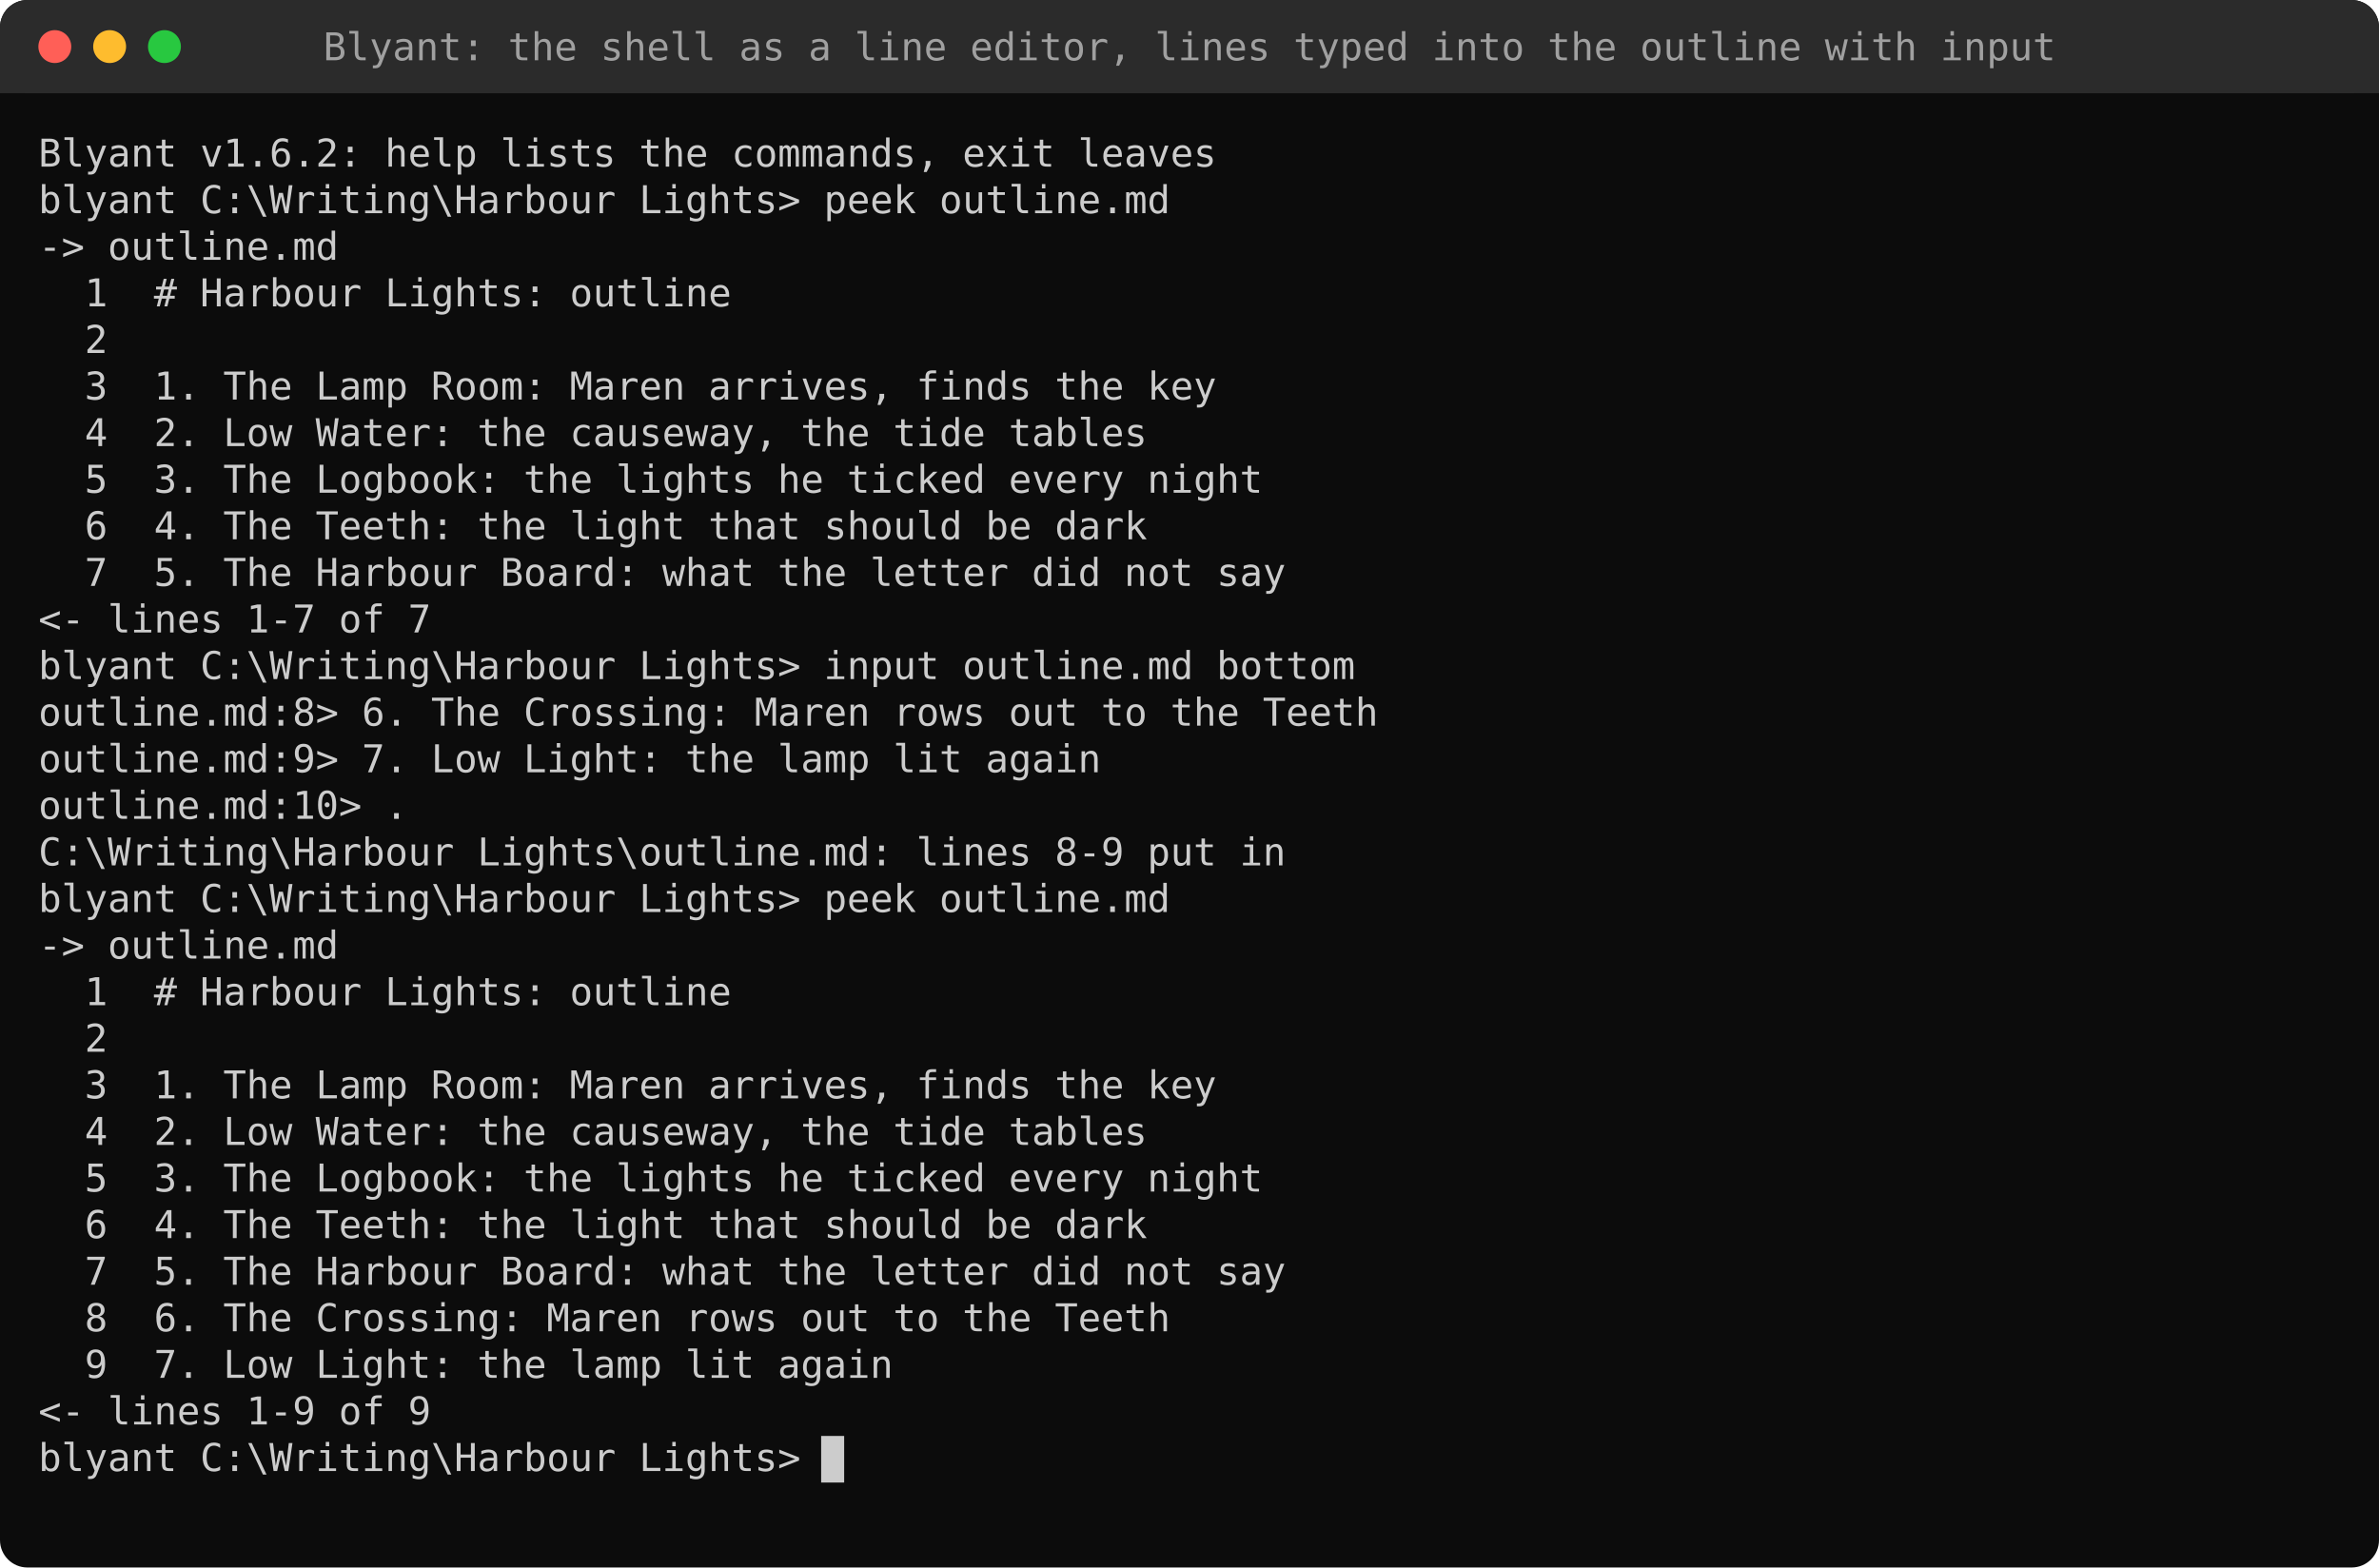
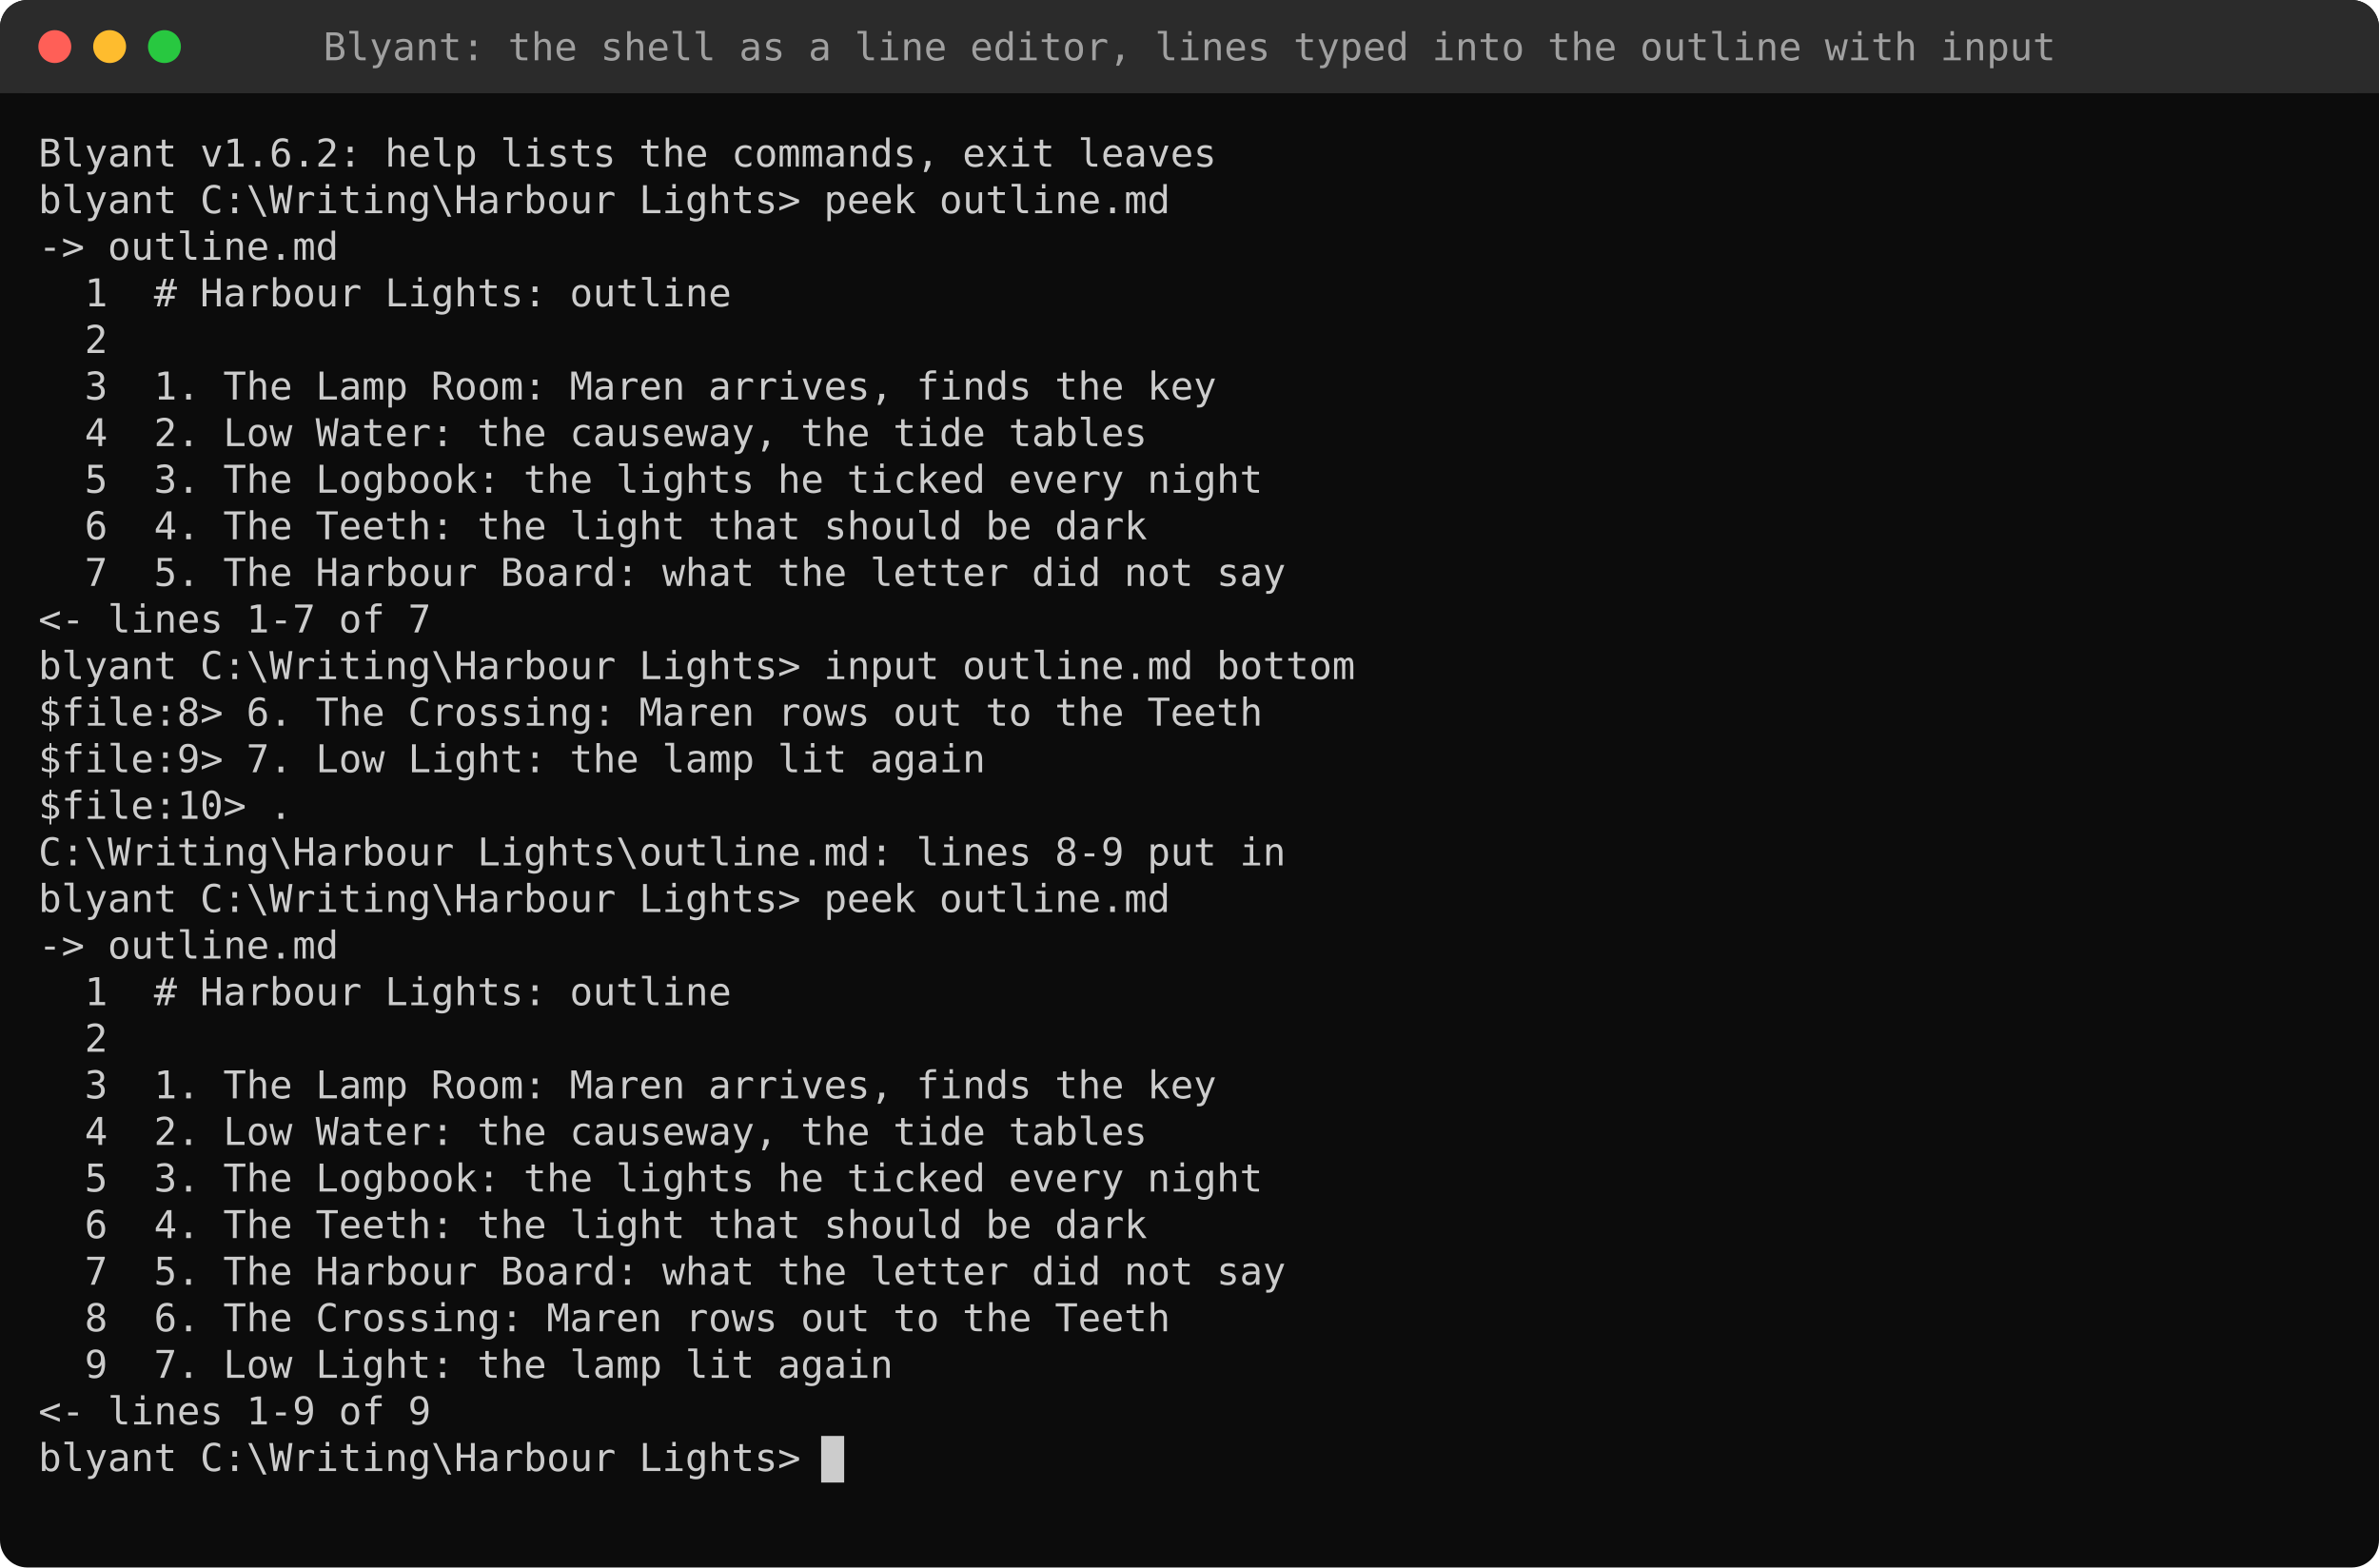
<svg xmlns="http://www.w3.org/2000/svg" width="868" height="572" viewBox="0 0 868 572">
  <style>text{font-family:"Cascadia Mono","Cascadia Code",Consolas,"DejaVu Sans Mono",Menlo,monospace;font-size:14px;white-space:pre}</style>
  <rect width="100%" height="100%" rx="10" fill="#0C0C0C" />
  <rect width="100%" height="34" rx="10" fill="#2B2B2B" />
  <rect y="24" width="100%" height="10" fill="#2B2B2B" />
  <circle cx="20" cy="17" r="6" fill="#FF5F57" />
  <circle cx="40" cy="17" r="6" fill="#FEBC2E" />
  <circle cx="60" cy="17" r="6" fill="#28C840" />
  <text x="434.0" y="22" fill="#A0A0A0" text-anchor="middle">Blyant: the shell as a line editor, lines typed into the outline with input</text>
  <text x="14.0" y="60.8" fill="#CCCCCC" textLength="428.4" lengthAdjust="spacingAndGlyphs" xml:space="preserve">Blyant v1.6.2: help lists the commands, exit leaves</text>
  <text x="14.0" y="77.8" fill="#CCCCCC" textLength="411.6" lengthAdjust="spacingAndGlyphs" xml:space="preserve">blyant C:\Writing\Harbour Lights&gt; peek outline.md</text>
  <text x="14.0" y="94.8" fill="#CCCCCC" textLength="109.2" lengthAdjust="spacingAndGlyphs" xml:space="preserve">-&gt; outline.md</text>
  <text x="14.0" y="111.8" fill="#CCCCCC" textLength="252.0" lengthAdjust="spacingAndGlyphs" xml:space="preserve">  1  # Harbour Lights: outline</text>
  <text x="14.0" y="128.8" fill="#CCCCCC" textLength="25.2" lengthAdjust="spacingAndGlyphs" xml:space="preserve">  2</text>
  <text x="14.0" y="145.8" fill="#CCCCCC" textLength="428.4" lengthAdjust="spacingAndGlyphs" xml:space="preserve">  3  1. The Lamp Room: Maren arrives, finds the key</text>
  <text x="14.0" y="162.8" fill="#CCCCCC" textLength="403.2" lengthAdjust="spacingAndGlyphs" xml:space="preserve">  4  2. Low Water: the causeway, the tide tables</text>
  <text x="14.0" y="179.8" fill="#CCCCCC" textLength="445.2" lengthAdjust="spacingAndGlyphs" xml:space="preserve">  5  3. The Logbook: the lights he ticked every night</text>
  <text x="14.0" y="196.8" fill="#CCCCCC" textLength="403.2" lengthAdjust="spacingAndGlyphs" xml:space="preserve">  6  4. The Teeth: the light that should be dark</text>
  <text x="14.0" y="213.8" fill="#CCCCCC" textLength="453.6" lengthAdjust="spacingAndGlyphs" xml:space="preserve">  7  5. The Harbour Board: what the letter did not say</text>
  <text x="14.0" y="230.8" fill="#CCCCCC" textLength="142.8" lengthAdjust="spacingAndGlyphs" xml:space="preserve">&lt;- lines 1-7 of 7</text>
  <text x="14.0" y="247.8" fill="#CCCCCC" textLength="478.8" lengthAdjust="spacingAndGlyphs" xml:space="preserve">blyant C:\Writing\Harbour Lights&gt; input outline.md bottom</text>
-   <text x="14.0" y="264.8" fill="#CCCCCC" textLength="487.2" lengthAdjust="spacingAndGlyphs" xml:space="preserve">outline.md:8&gt; 6. The Crossing: Maren rows out to the Teeth</text>
-   <text x="14.0" y="281.8" fill="#CCCCCC" textLength="386.4" lengthAdjust="spacingAndGlyphs" xml:space="preserve">outline.md:9&gt; 7. Low Light: the lamp lit again</text>
-   <text x="14.0" y="298.8" fill="#CCCCCC" textLength="134.4" lengthAdjust="spacingAndGlyphs" xml:space="preserve">outline.md:10&gt; .</text>
+   <text x="14.0" y="264.8" fill="#CCCCCC" textLength="445.2" lengthAdjust="spacingAndGlyphs" xml:space="preserve">$file:8&gt; 6. The Crossing: Maren rows out to the Teeth</text>
+   <text x="14.0" y="281.8" fill="#CCCCCC" textLength="344.4" lengthAdjust="spacingAndGlyphs" xml:space="preserve">$file:9&gt; 7. Low Light: the lamp lit again</text>
+   <text x="14.0" y="298.8" fill="#CCCCCC" textLength="92.4" lengthAdjust="spacingAndGlyphs" xml:space="preserve">$file:10&gt; .</text>
  <text x="14.0" y="315.8" fill="#CCCCCC" textLength="453.6" lengthAdjust="spacingAndGlyphs" xml:space="preserve">C:\Writing\Harbour Lights\outline.md: lines 8-9 put in</text>
  <text x="14.0" y="332.8" fill="#CCCCCC" textLength="411.6" lengthAdjust="spacingAndGlyphs" xml:space="preserve">blyant C:\Writing\Harbour Lights&gt; peek outline.md</text>
  <text x="14.0" y="349.8" fill="#CCCCCC" textLength="109.2" lengthAdjust="spacingAndGlyphs" xml:space="preserve">-&gt; outline.md</text>
  <text x="14.0" y="366.8" fill="#CCCCCC" textLength="252.0" lengthAdjust="spacingAndGlyphs" xml:space="preserve">  1  # Harbour Lights: outline</text>
  <text x="14.0" y="383.8" fill="#CCCCCC" textLength="25.2" lengthAdjust="spacingAndGlyphs" xml:space="preserve">  2</text>
  <text x="14.0" y="400.8" fill="#CCCCCC" textLength="428.4" lengthAdjust="spacingAndGlyphs" xml:space="preserve">  3  1. The Lamp Room: Maren arrives, finds the key</text>
  <text x="14.0" y="417.8" fill="#CCCCCC" textLength="403.2" lengthAdjust="spacingAndGlyphs" xml:space="preserve">  4  2. Low Water: the causeway, the tide tables</text>
  <text x="14.0" y="434.8" fill="#CCCCCC" textLength="445.2" lengthAdjust="spacingAndGlyphs" xml:space="preserve">  5  3. The Logbook: the lights he ticked every night</text>
  <text x="14.0" y="451.8" fill="#CCCCCC" textLength="403.2" lengthAdjust="spacingAndGlyphs" xml:space="preserve">  6  4. The Teeth: the light that should be dark</text>
  <text x="14.0" y="468.8" fill="#CCCCCC" textLength="453.6" lengthAdjust="spacingAndGlyphs" xml:space="preserve">  7  5. The Harbour Board: what the letter did not say</text>
  <text x="14.0" y="485.8" fill="#CCCCCC" textLength="411.6" lengthAdjust="spacingAndGlyphs" xml:space="preserve">  8  6. The Crossing: Maren rows out to the Teeth</text>
  <text x="14.0" y="502.8" fill="#CCCCCC" textLength="310.8" lengthAdjust="spacingAndGlyphs" xml:space="preserve">  9  7. Low Light: the lamp lit again</text>
  <text x="14.0" y="519.8" fill="#CCCCCC" textLength="142.8" lengthAdjust="spacingAndGlyphs" xml:space="preserve">&lt;- lines 1-9 of 9</text>
  <rect x="299.6" y="524" width="8.4" height="17" fill="#CCCCCC" />
  <text x="14.0" y="536.8" fill="#CCCCCC" textLength="277.2" lengthAdjust="spacingAndGlyphs" xml:space="preserve">blyant C:\Writing\Harbour Lights&gt;</text>
</svg>
